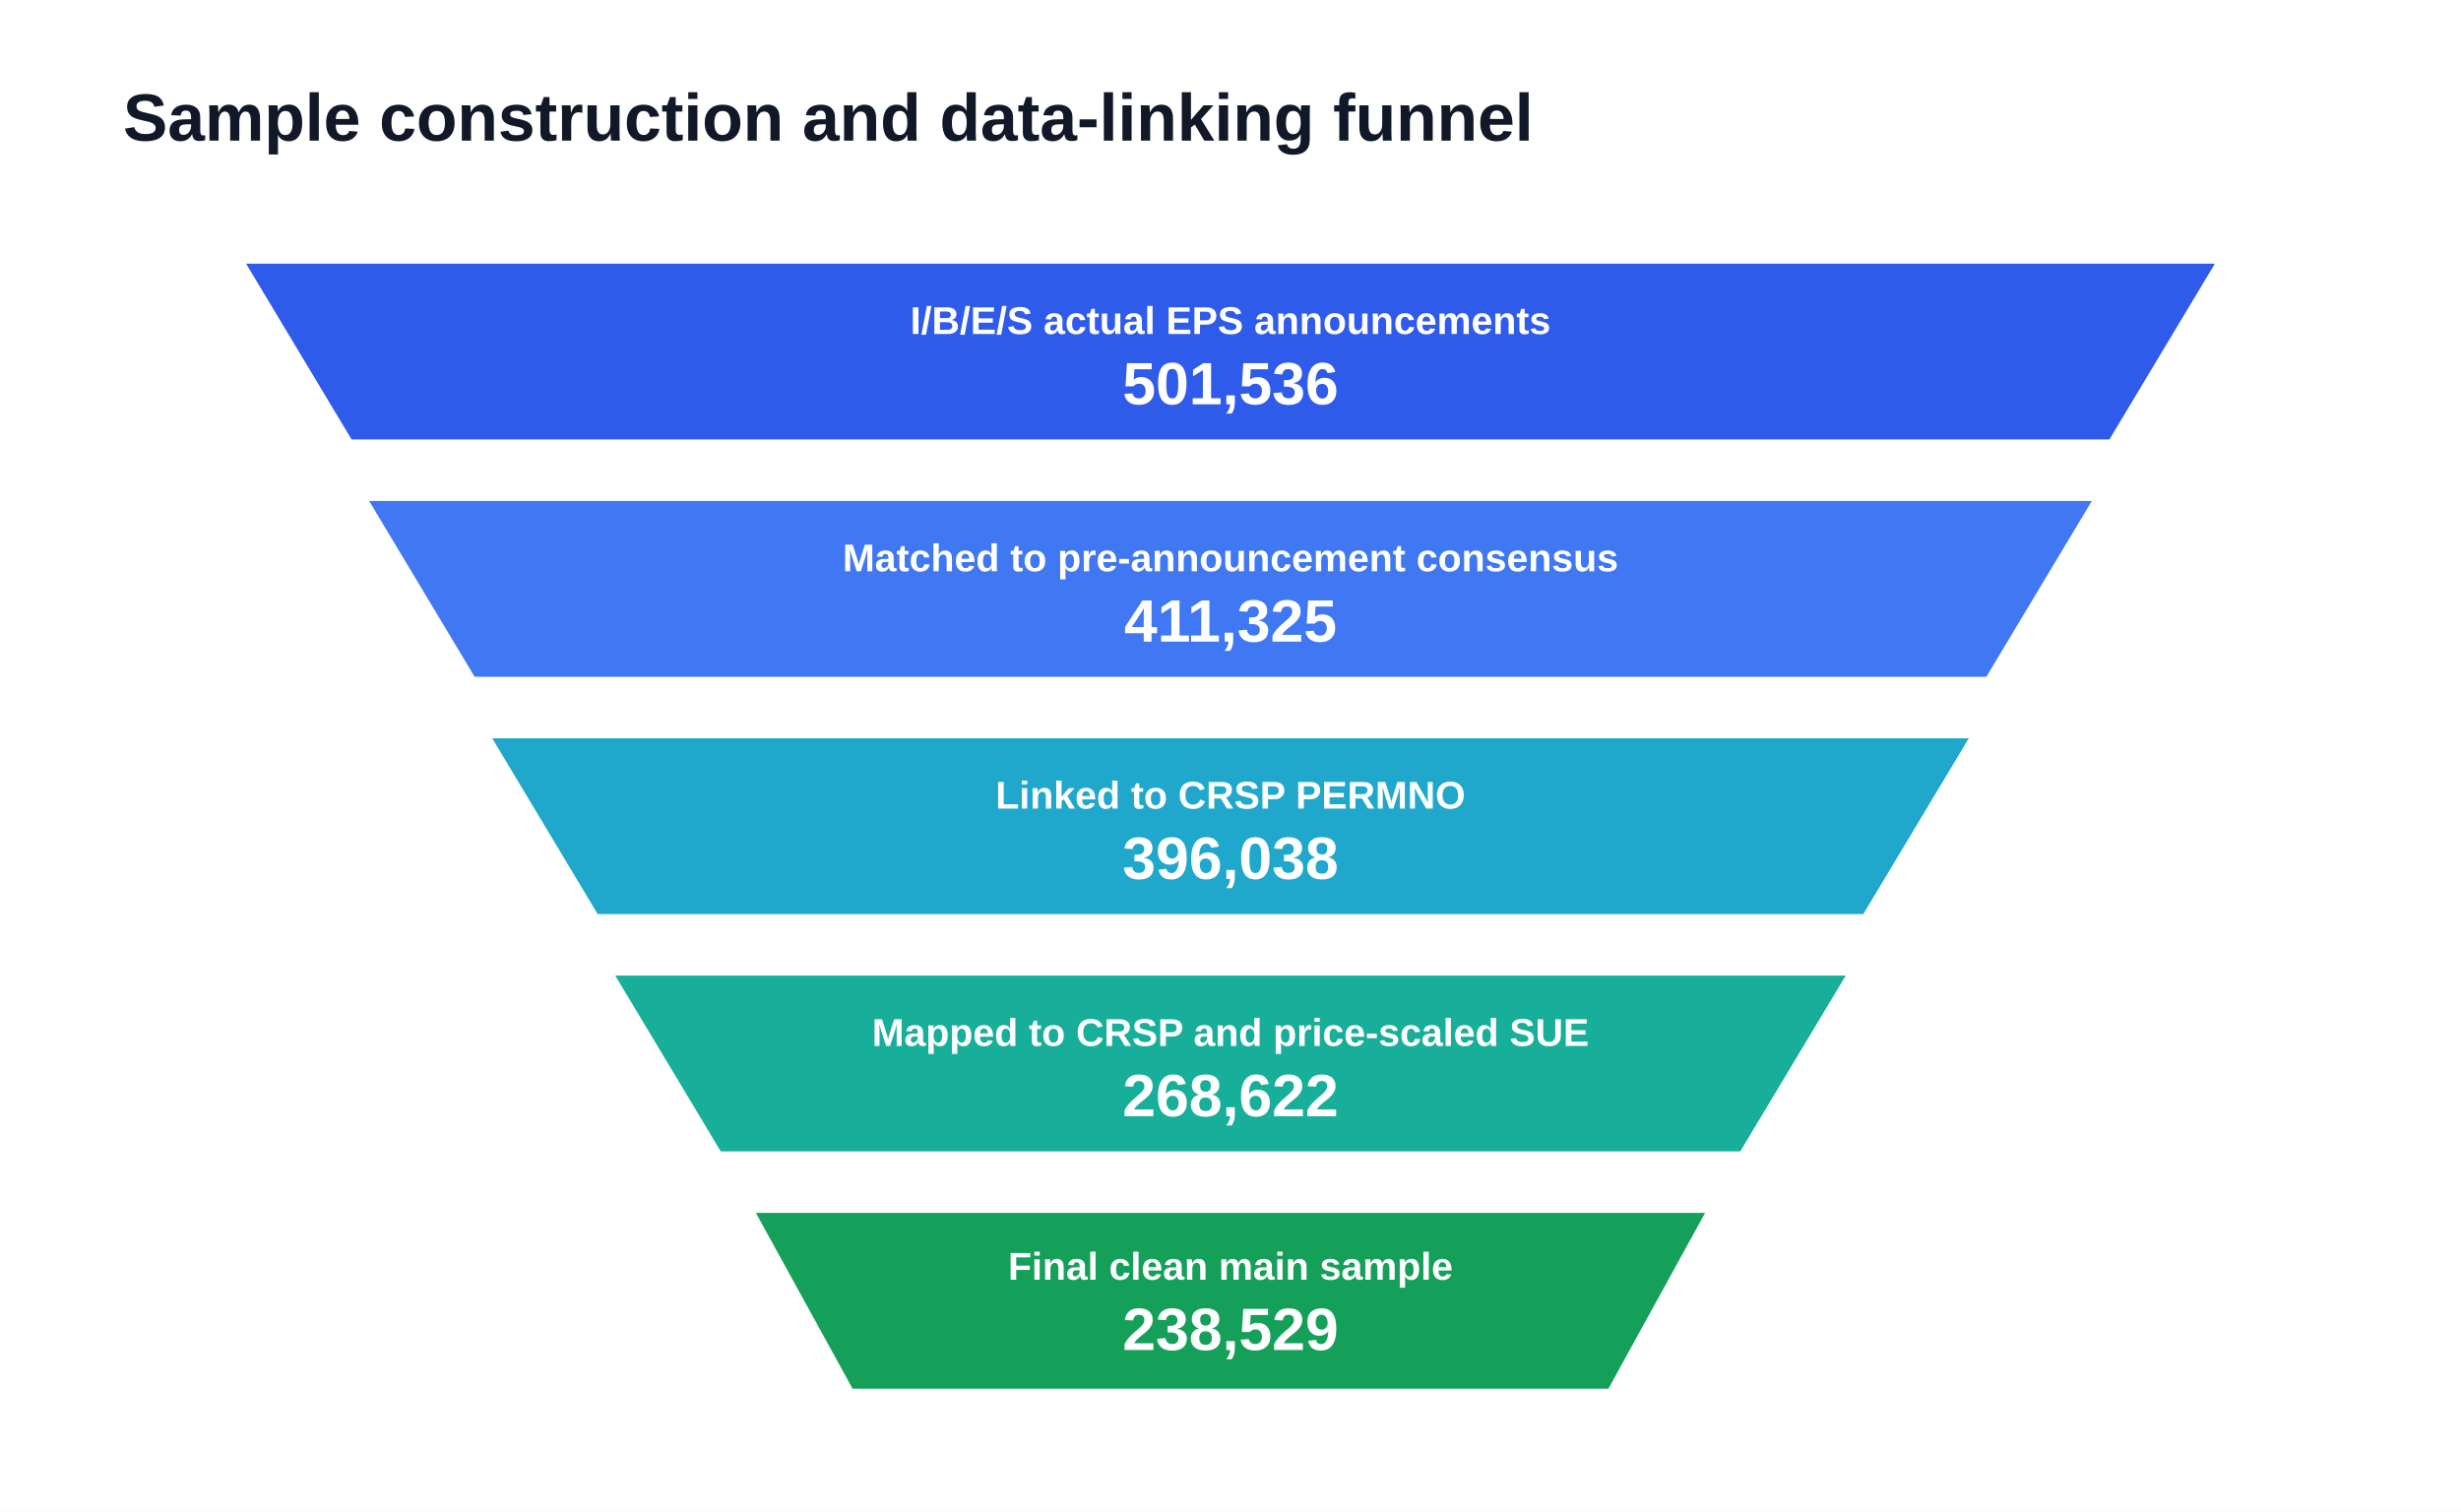
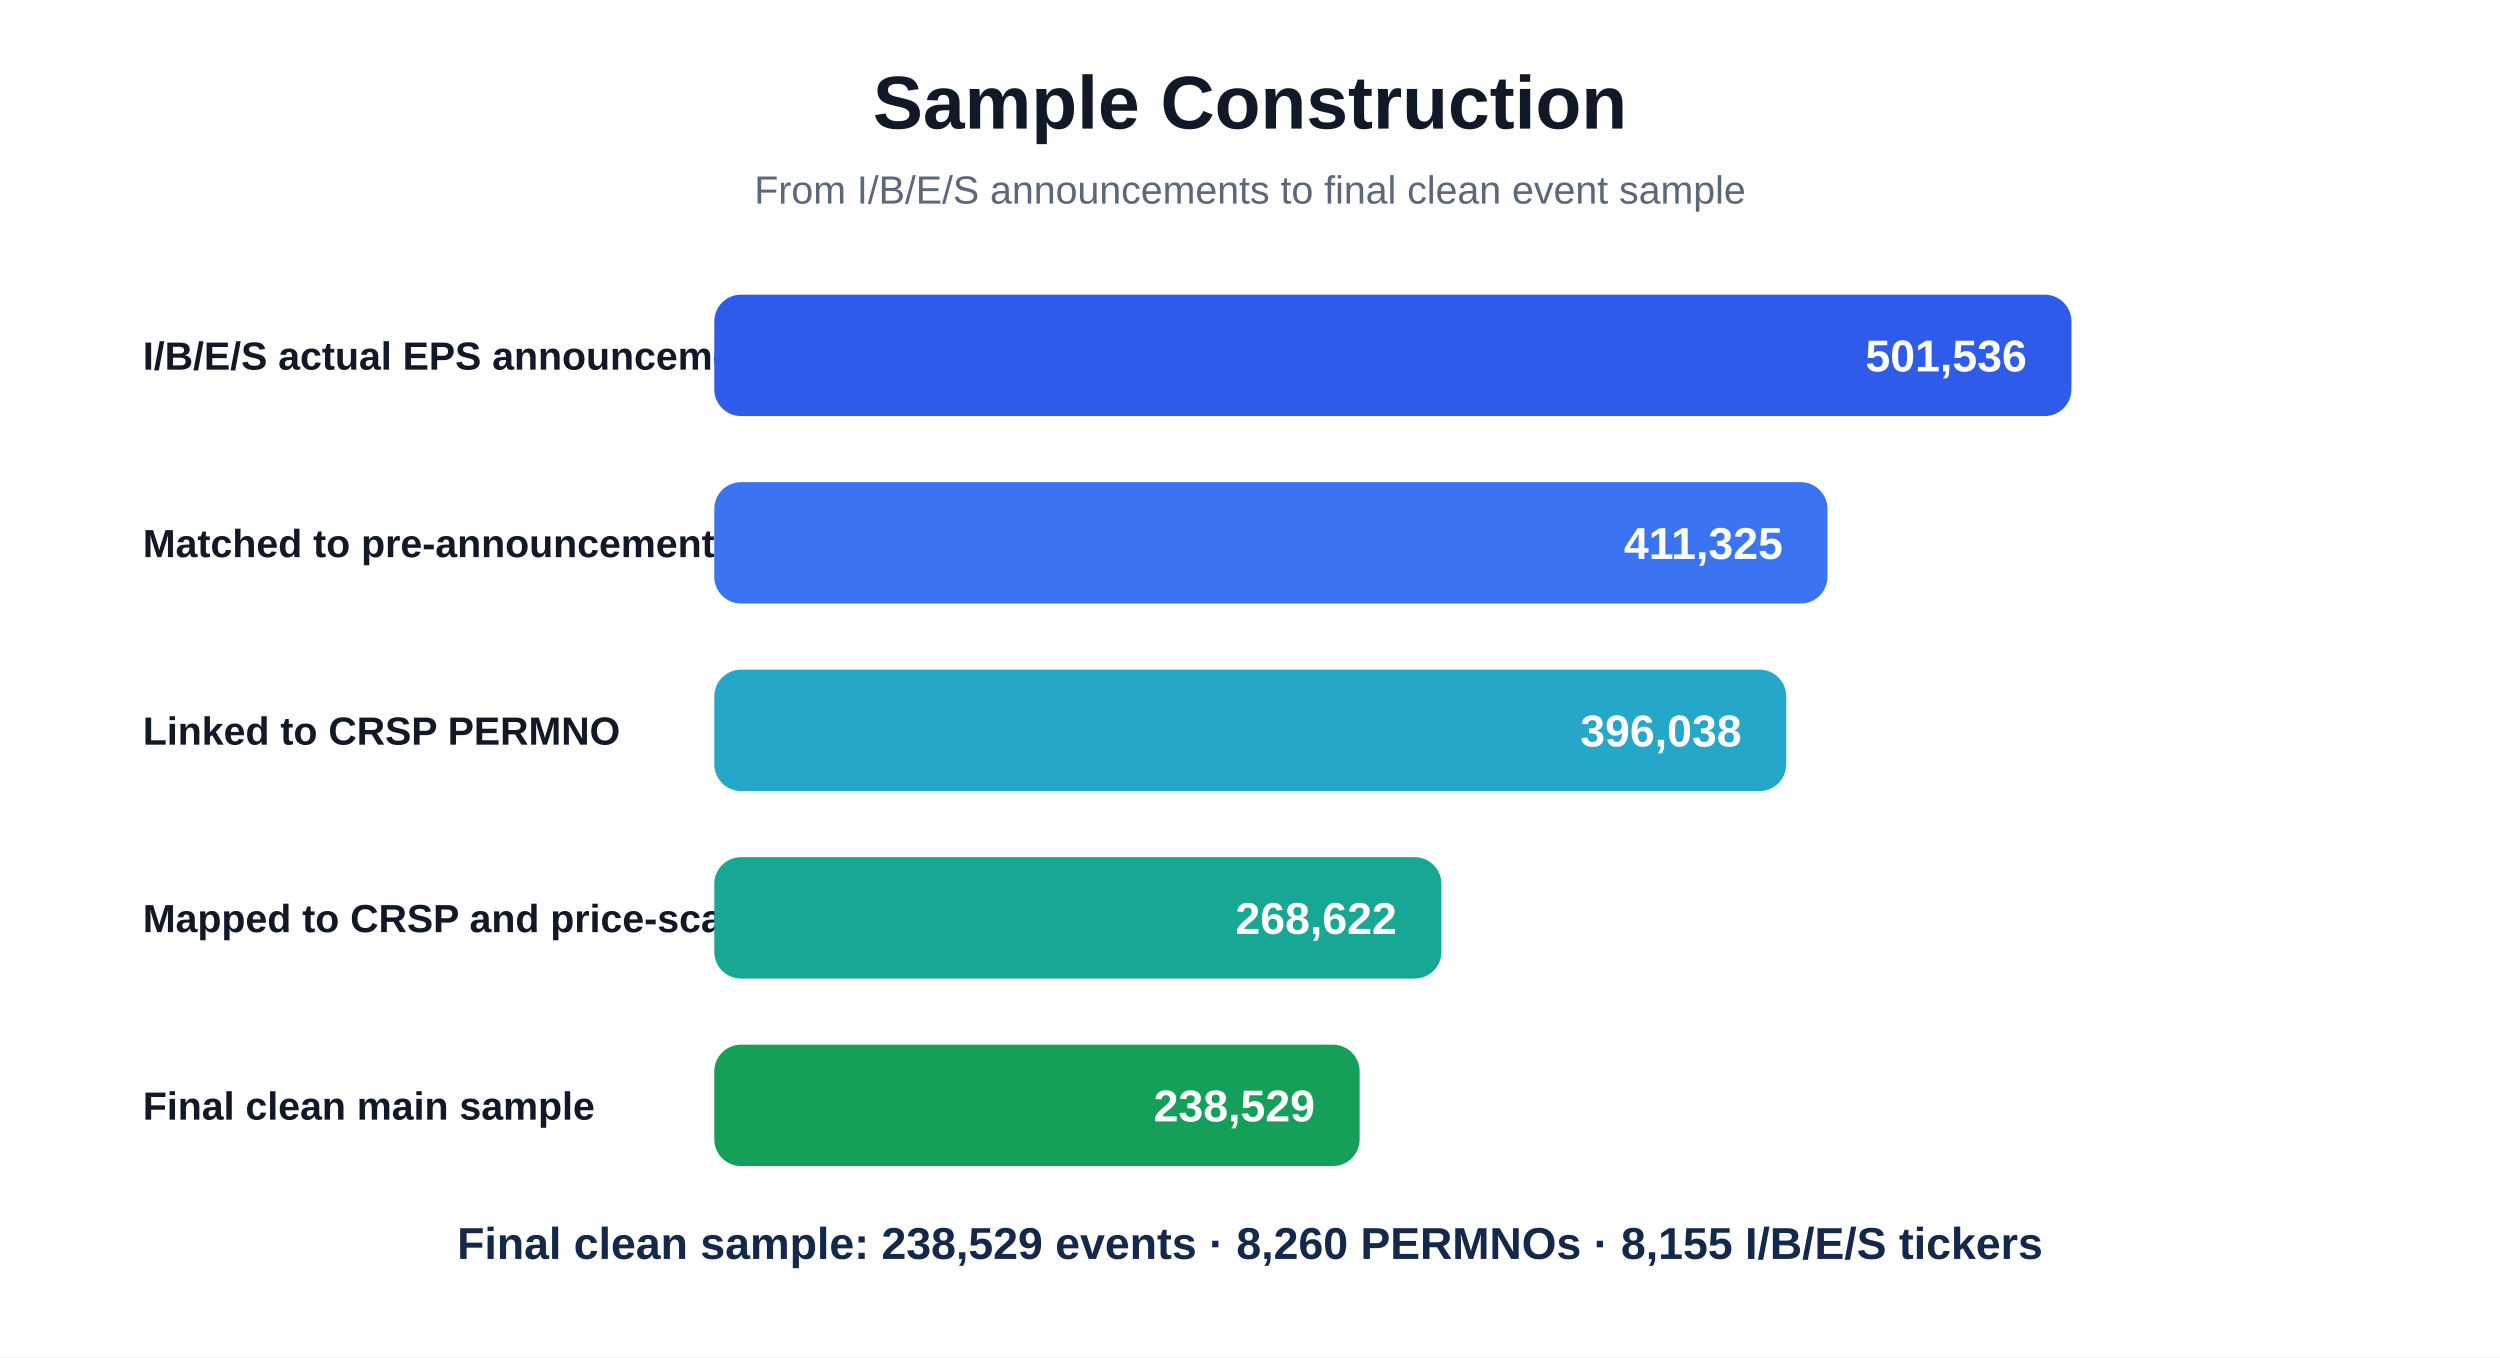
- <svg xmlns="http://www.w3.org/2000/svg" width="1400" height="860" viewBox="0 0 1400 860" role="img" aria-labelledby="title">
-   <defs>
-     <style>
- .title{font:700 38px Arial,sans-serif;fill:#111827}
- .stage{font:700 22px Arial,sans-serif;fill:#ffffff}
- .count{font:700 34px Arial,sans-serif;fill:#ffffff}
- .detail{font:600 19px Arial,sans-serif;fill:#ffffff}
+ <svg xmlns="http://www.w3.org/2000/svg" width="1400" height="760" viewBox="0 0 1400 760" role="img" aria-labelledby="title">
+   <rect width="1400" height="760" fill="#FFFFFF" />
+   <style>
+ .title{font:700 42px Arial,sans-serif;fill:#111827}
+ .sub{font:400 22px Arial,sans-serif;fill:#5B677A}
+ .stage{font:700 22px Arial,sans-serif;fill:#111827}
+ .barval{font:700 25px Arial,sans-serif;fill:#FFFFFF}
+ .footer{font:700 25px Arial,sans-serif;fill:#14284B}
</style>
-   </defs>
-   <rect width="1400" height="860" fill="#ffffff" />
-   <text x="70" y="80" class="title">Sample construction and data-linking funnel</text>
-   <polygon points="140,150 1260,150 1200,250 200,250" fill="#2F5BEA" />
-   <polygon points="210,285 1190,285 1130,385 270,385" fill="#3F78F2" />
-   <polygon points="280,420 1120,420 1060,520 340,520" fill="#20A8CC" />
-   <polygon points="350,555 1050,555 990,655 410,655" fill="#18AF9A" />
-   <polygon points="430,690 970,690 915,790 485,790" fill="#15A05A" />
-   <text x="700" y="190" class="stage" text-anchor="middle">I/B/E/S actual EPS announcements</text>
-   <text x="700" y="230" class="count" text-anchor="middle">501,536</text>
-   <text x="700" y="325" class="stage" text-anchor="middle">Matched to pre-announcement consensus</text>
-   <text x="700" y="365" class="count" text-anchor="middle">411,325</text>
-   <text x="700" y="460" class="stage" text-anchor="middle">Linked to CRSP PERMNO</text>
-   <text x="700" y="500" class="count" text-anchor="middle">396,038</text>
-   <text x="700" y="595" class="stage" text-anchor="middle">Mapped to CRSP and price-scaled SUE</text>
-   <text x="700" y="635" class="count" text-anchor="middle">268,622</text>
-   <text x="700" y="728" class="stage" text-anchor="middle">Final clean main sample</text>
-   <text x="700" y="768" class="count" text-anchor="middle">238,529</text>
+   <text x="700" y="72" text-anchor="middle" class="title">Sample Construction</text>
+   <text x="700" y="114" text-anchor="middle" class="sub">From I/B/E/S announcements to final clean event sample</text>
+   <text x="80" y="207" class="stage">I/B/E/S actual EPS announcements</text>
+   <rect x="400" y="165" width="760.0" height="68" rx="15" fill="#2F5BEA" />
+   <text x="1135.0" y="208" text-anchor="end" class="barval">501,536</text>
+   <text x="80" y="312" class="stage">Matched to pre-announcement consensus</text>
+   <rect x="400" y="270" width="623.4" height="68" rx="15" fill="#3A74F2" />
+   <text x="998.4" y="313" text-anchor="end" class="barval">411,325</text>
+   <text x="80" y="417" class="stage">Linked to CRSP PERMNO</text>
+   <rect x="400" y="375" width="600.3" height="68" rx="15" fill="#24A7C8" />
+   <text x="975.3" y="418" text-anchor="end" class="barval">396,038</text>
+   <text x="80" y="522" class="stage">Mapped to CRSP and price-scaled SUE</text>
+   <rect x="400" y="480" width="407.2" height="68" rx="15" fill="#16A795" />
+   <text x="782.2" y="523" text-anchor="end" class="barval">268,622</text>
+   <text x="80" y="627" class="stage">Final clean main sample</text>
+   <rect x="400" y="585" width="361.4" height="68" rx="15" fill="#15A05A" />
+   <text x="736.4" y="628" text-anchor="end" class="barval">238,529</text>
+   <text x="700" y="705" text-anchor="middle" class="footer">Final clean sample: 238,529 events · 8,260 PERMNOs · 8,155 I/B/E/S tickers</text>
</svg>
